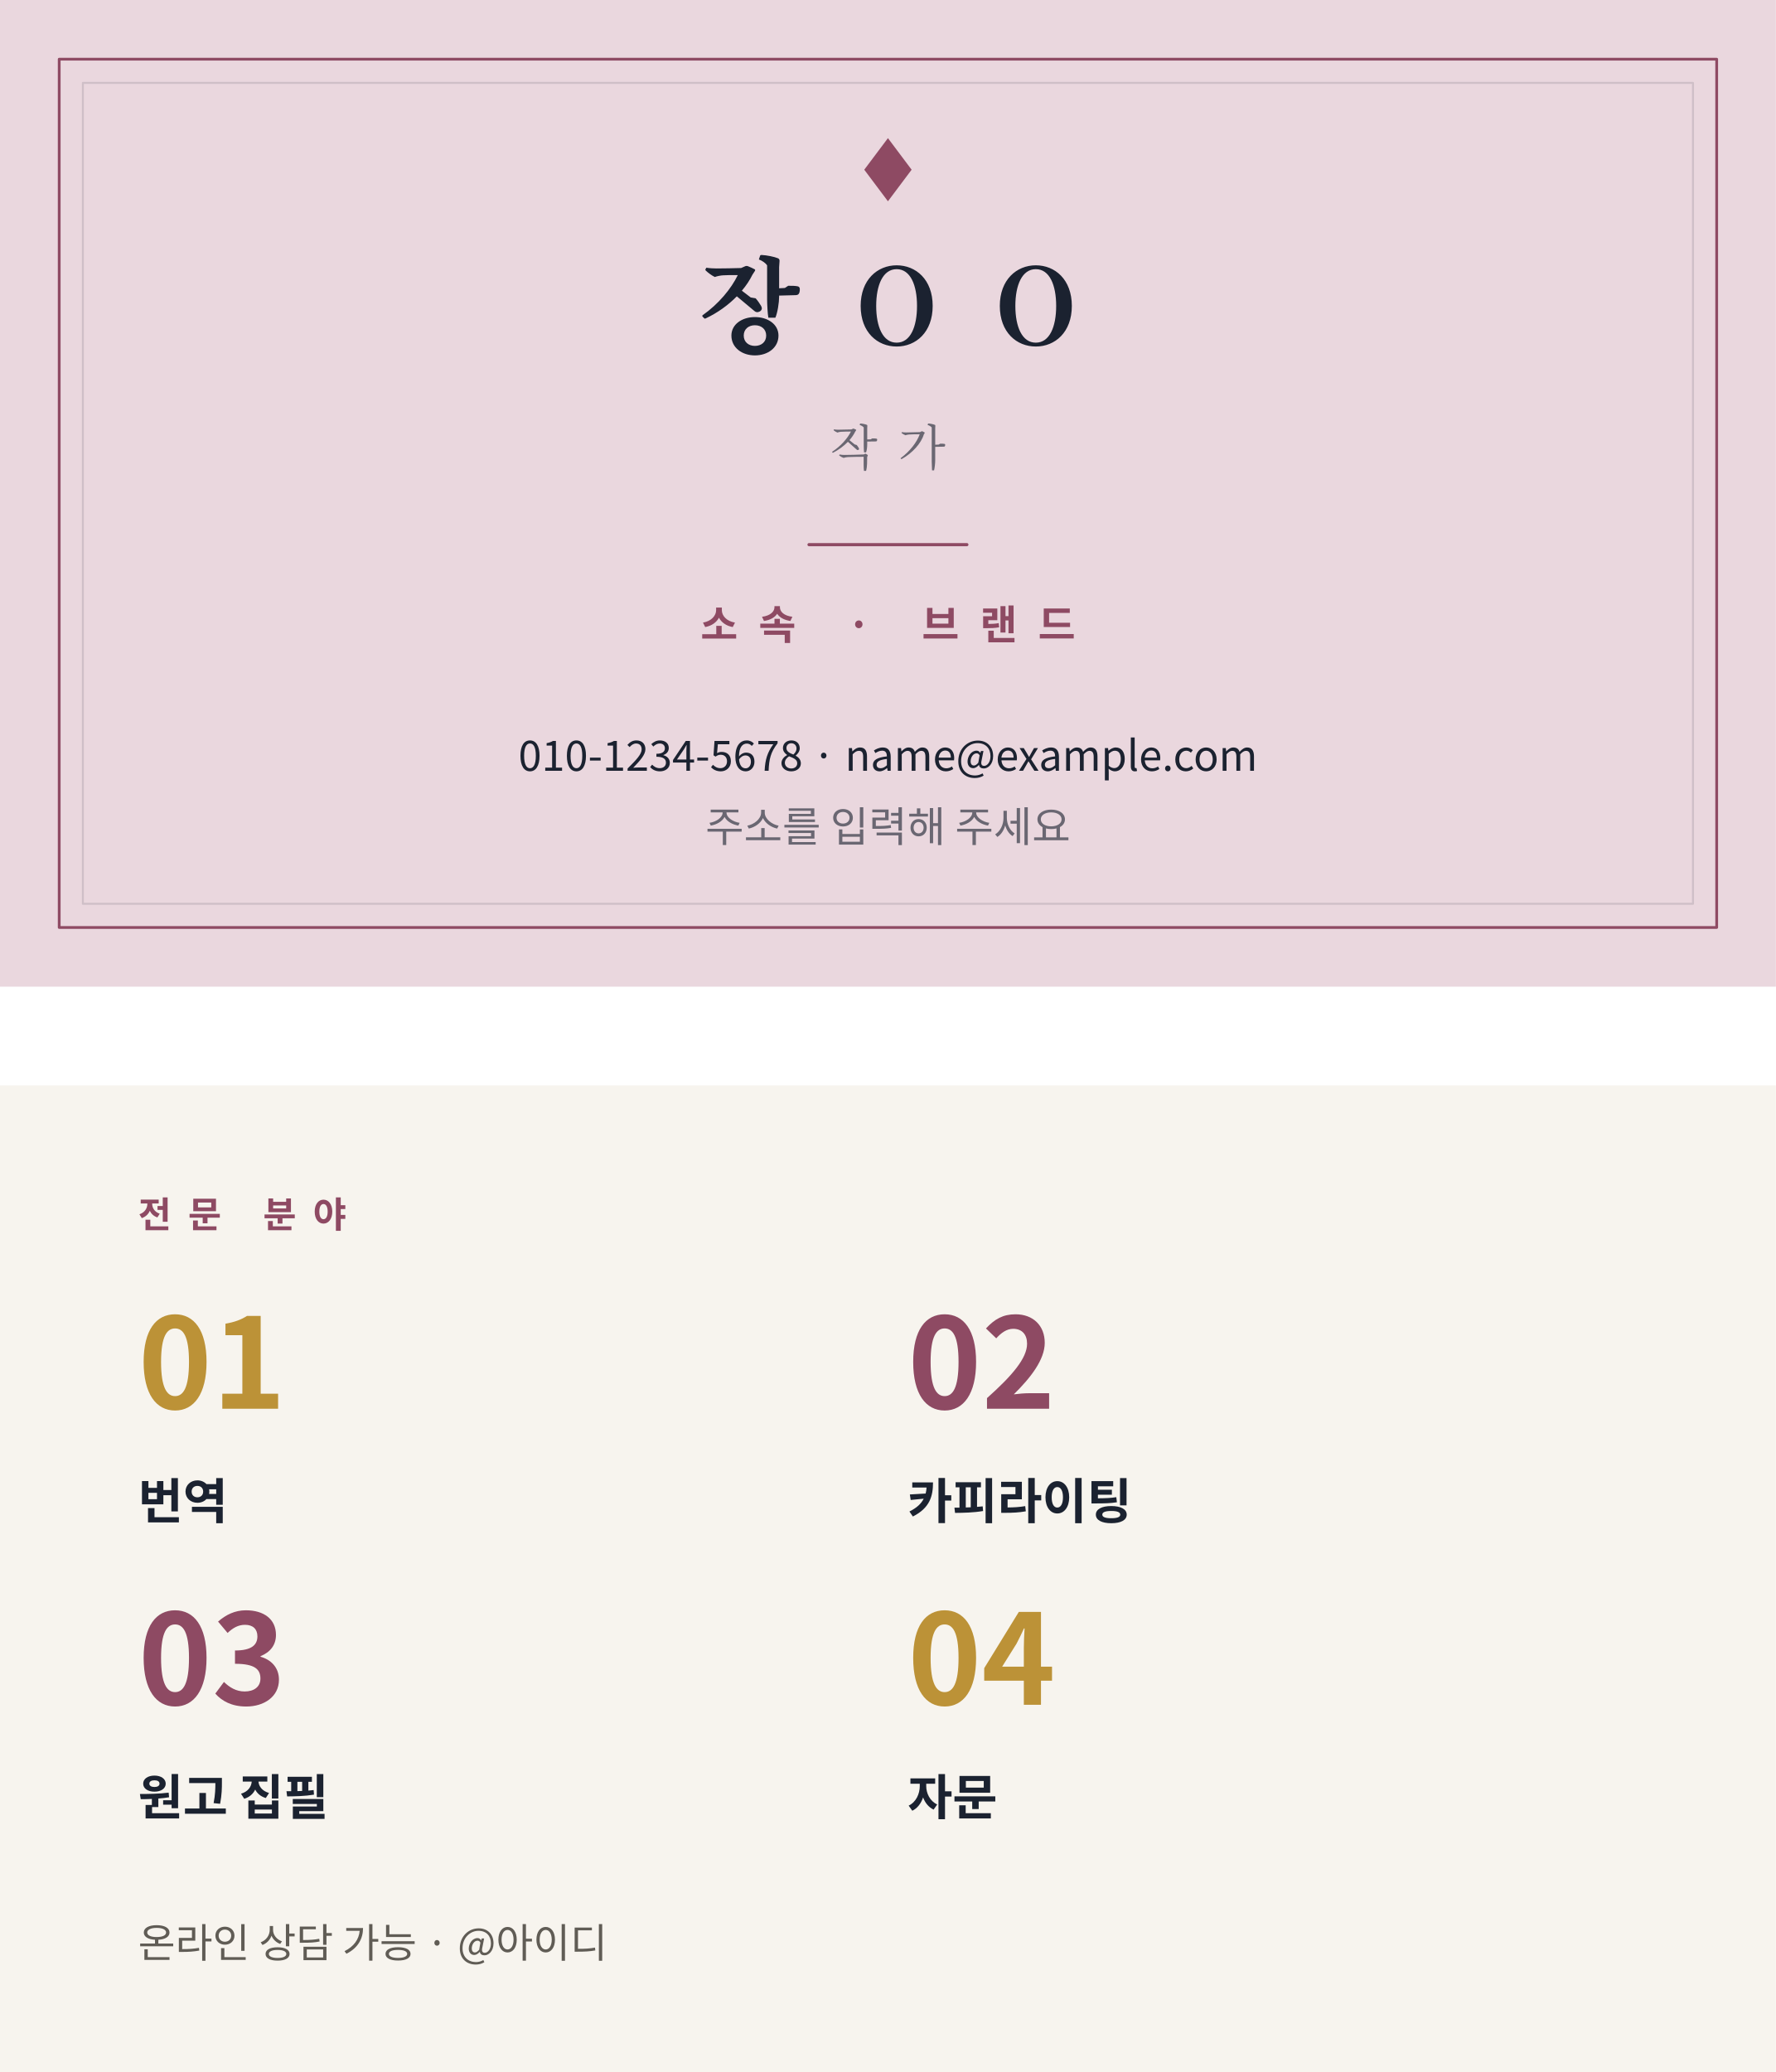
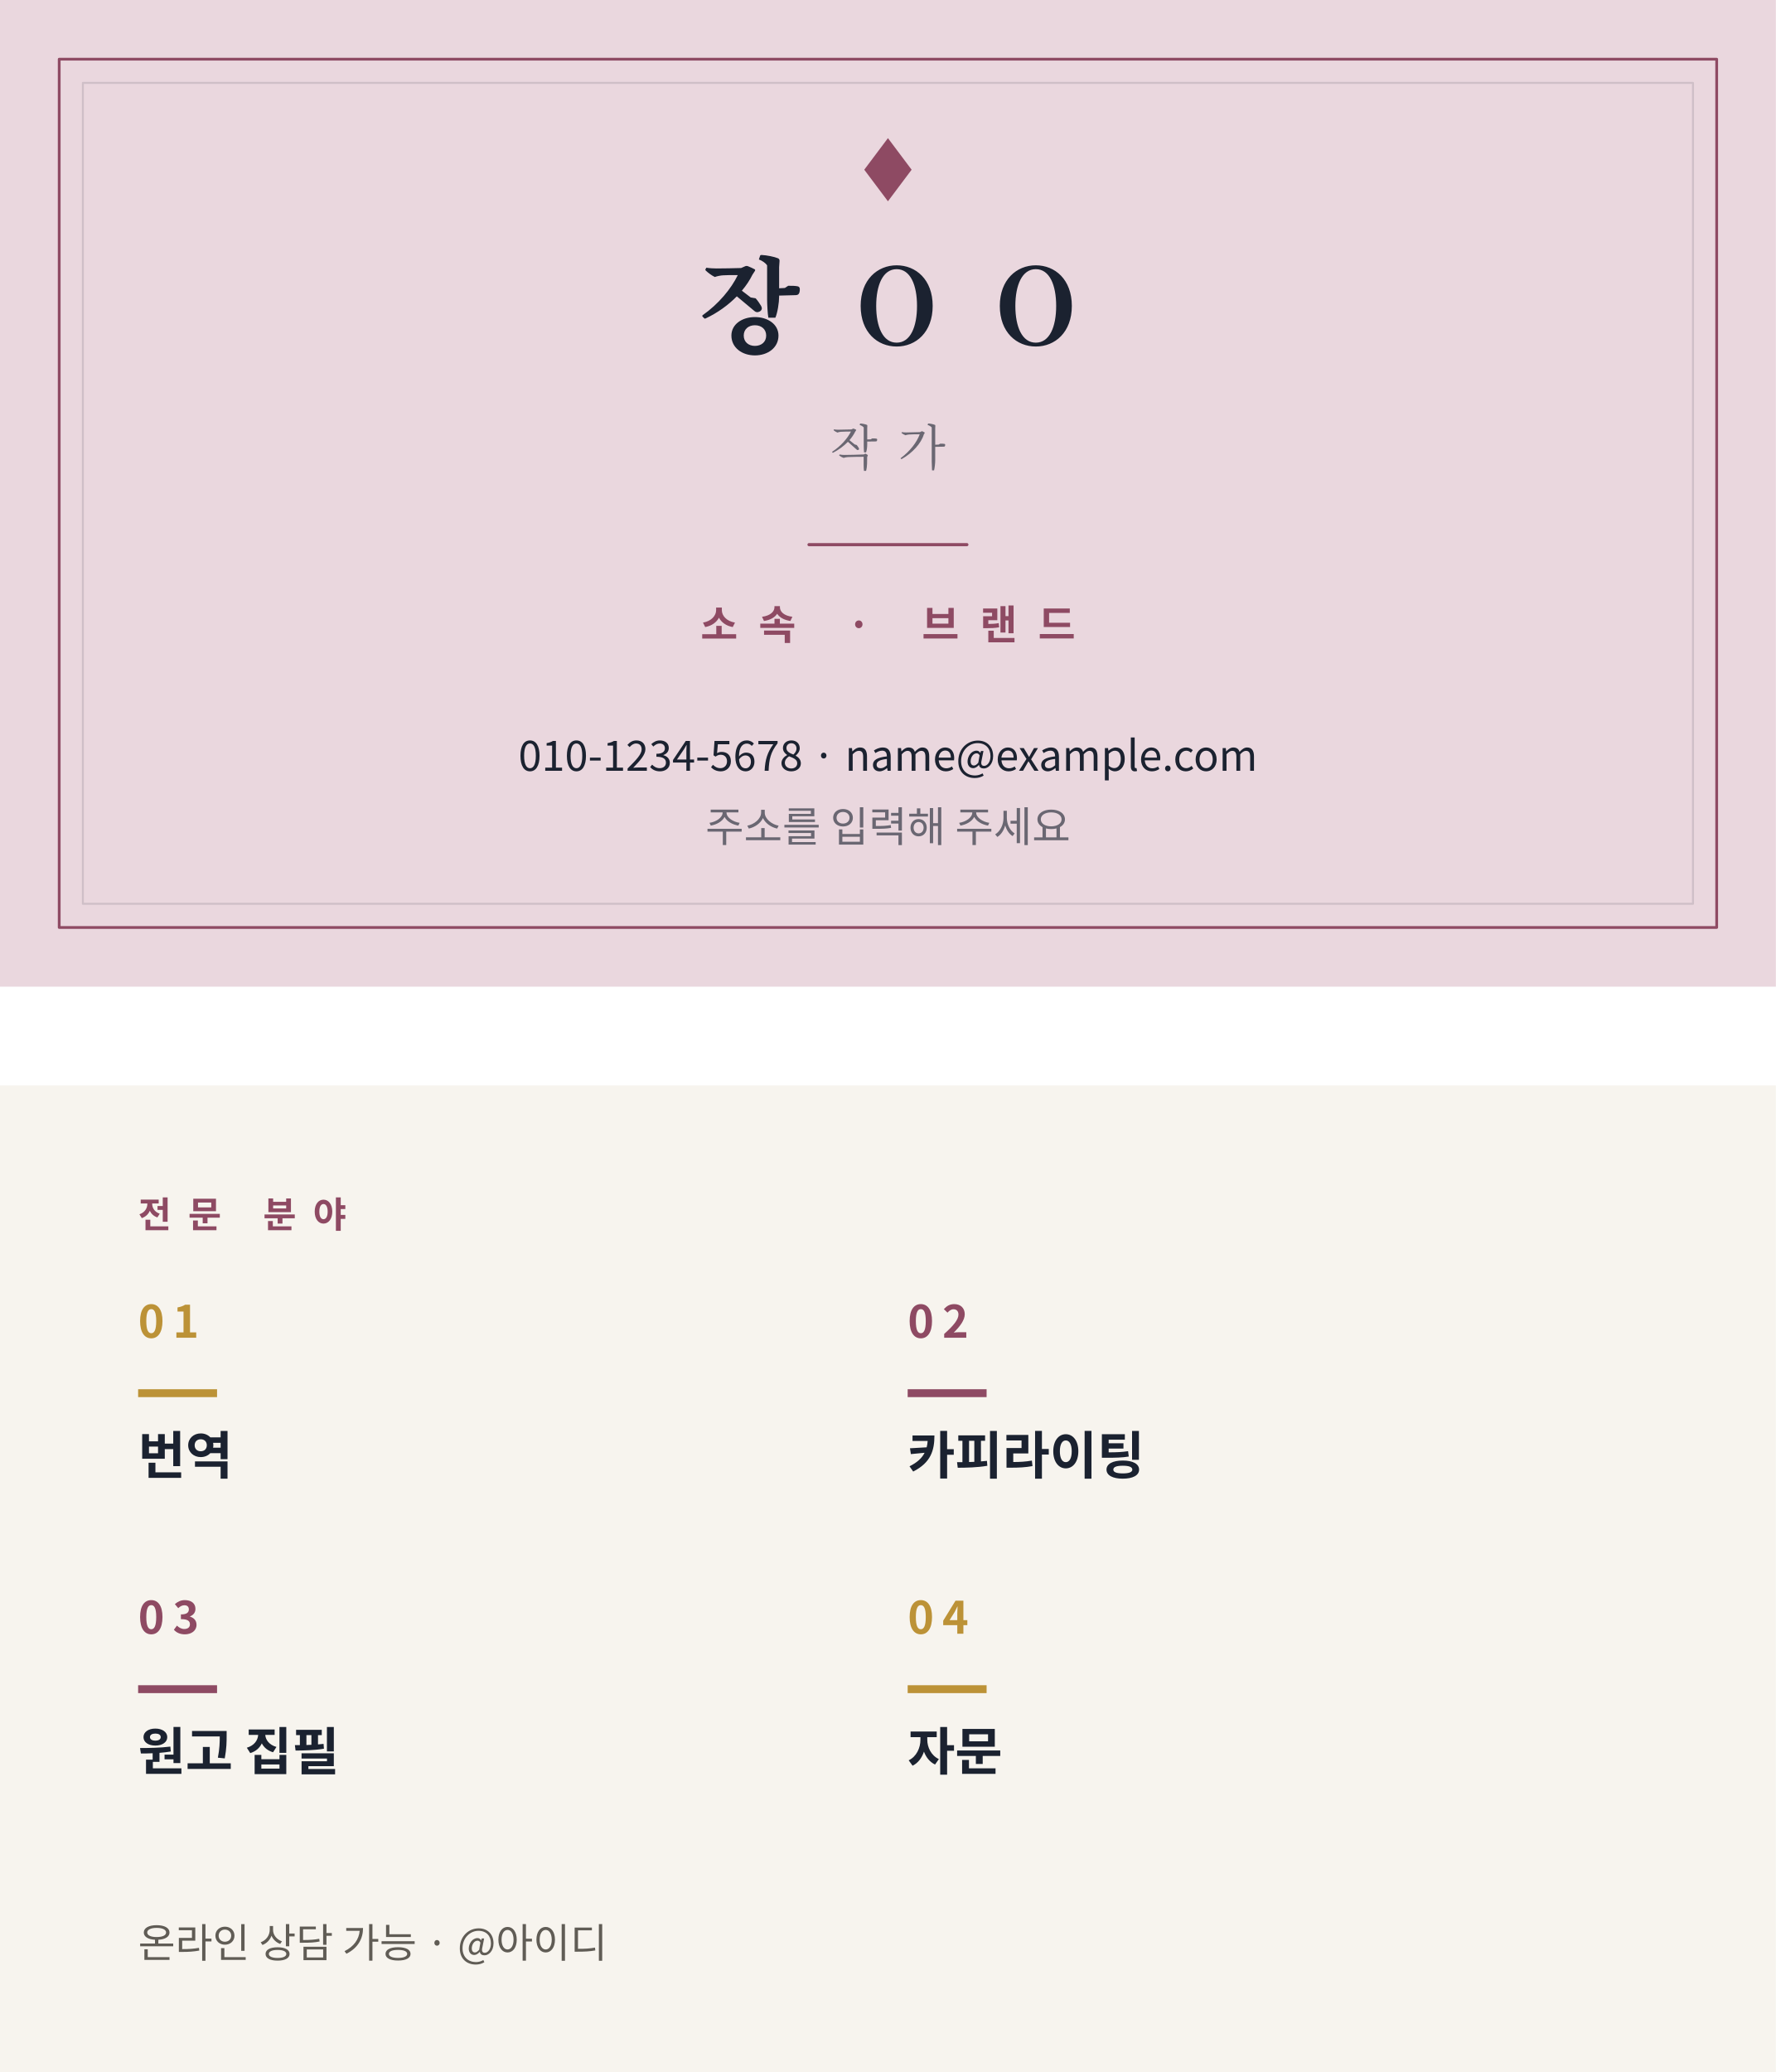
<svg xmlns="http://www.w3.org/2000/svg" width="90mm" height="105mm" viewBox="0 0 900 1050">
  <g id="front">
    <rect width="900" height="500" fill="#EAD7DE" />
    <rect x="30" y="30" width="840" height="440" fill="none" stroke="#8E4A63" stroke-width="1.4" stroke-linejoin="round" />
    <rect x="42" y="42" width="816" height="416" fill="none" stroke="#CFBFC7" stroke-width="1" stroke-linejoin="round" />
    <polygon points="450,70 462,86 450,102 438,86" fill="#8E4A63" />
    <text font-family="'Noto Serif KR','Noto Serif CJK KR','Batang','Nanum Myeongjo',serif" font-size="52.9" font-weight="700" fill="#1B2230" text-anchor="middle" letter-spacing="28.2">
      <tspan x="450" y="174.6">장OO</tspan>
    </text>
    <text font-family="'Noto Serif KR','Noto Serif CJK KR','Batang','Nanum Myeongjo',serif" font-size="24.7" font-weight="400" fill="#6A6772" text-anchor="middle" letter-spacing="10.6">
      <tspan x="450" y="235.7">작가</tspan>
    </text>
    <line x1="410" y1="276" x2="490" y2="276" stroke="#8E4A63" stroke-width="1.6" stroke-linecap="round" />
    <text font-family="Pretendard,'Noto Sans KR','Noto Sans CJK KR','Malgun Gothic','Apple SD Gothic Neo',sans-serif" font-size="20.5" font-weight="700" fill="#8E4A63" text-anchor="middle" letter-spacing="10.6">
      <tspan x="450" y="324">소속 · 브랜드</tspan>
    </text>
    <text font-family="Pretendard,'Noto Sans KR','Noto Sans CJK KR','Malgun Gothic','Apple SD Gothic Neo',sans-serif" font-size="21.2" font-weight="400" fill="#1B2230" text-anchor="middle">
      <tspan x="450" y="390.6">010-1234-5678   ·   name@example.com</tspan>
    </text>
    <text font-family="Pretendard,'Noto Sans KR','Noto Sans CJK KR','Malgun Gothic','Apple SD Gothic Neo',sans-serif" font-size="21.2" font-weight="400" fill="#6A6772" text-anchor="middle">
      <tspan x="450" y="426.6">주소를 입력해 주세요</tspan>
    </text>
  </g>
  <g id="back" transform="translate(0 550)">
    <rect width="900" height="500" fill="#F7F4EE" />
    <text font-family="Pretendard,'Noto Sans KR','Noto Sans CJK KR','Malgun Gothic','Apple SD Gothic Neo',sans-serif" font-size="18.3" font-weight="700" fill="#8E4A63" text-anchor="start" letter-spacing="8.5">
      <tspan x="70" y="72.1">전문 분야</tspan>
    </text>
-     <text font-family="Pretendard,'Noto Sans KR','Noto Sans CJK KR','Malgun Gothic','Apple SD Gothic Neo',sans-serif" font-size="63.5" font-weight="700" fill="#BC9237" text-anchor="start">
-       <tspan x="70" y="163.9">01</tspan>
+     <text font-family="Pretendard,'Noto Sans KR','Noto Sans CJK KR','Malgun Gothic','Apple SD Gothic Neo',sans-serif" font-size="22.6" font-weight="700" fill="#BC9237" text-anchor="start" letter-spacing="4.2">
+       <tspan x="70" y="127.9">01</tspan>
    </text>
-     <text font-family="Pretendard,'Noto Sans KR','Noto Sans CJK KR','Malgun Gothic','Apple SD Gothic Neo',sans-serif" font-size="24.7" font-weight="700" fill="#1B2230" text-anchor="start">
-       <tspan x="70" y="219.7">번역</tspan>
+     <rect x="70" y="154" width="40" height="4" fill="#BC9237" />
+     <text font-family="Pretendard,'Noto Sans KR','Noto Sans CJK KR','Malgun Gothic','Apple SD Gothic Neo',sans-serif" font-size="26.1" font-weight="700" fill="#1B2230" text-anchor="start">
+       <tspan x="70" y="197">번역</tspan>
    </text>
-     <text font-family="Pretendard,'Noto Sans KR','Noto Sans CJK KR','Malgun Gothic','Apple SD Gothic Neo',sans-serif" font-size="63.5" font-weight="700" fill="#8E4A63" text-anchor="start">
-       <tspan x="460" y="163.9">02</tspan>
+     <text font-family="Pretendard,'Noto Sans KR','Noto Sans CJK KR','Malgun Gothic','Apple SD Gothic Neo',sans-serif" font-size="22.6" font-weight="700" fill="#8E4A63" text-anchor="start" letter-spacing="4.2">
+       <tspan x="460" y="127.9">02</tspan>
    </text>
-     <text font-family="Pretendard,'Noto Sans KR','Noto Sans CJK KR','Malgun Gothic','Apple SD Gothic Neo',sans-serif" font-size="24.7" font-weight="700" fill="#1B2230" text-anchor="start">
-       <tspan x="460" y="219.7">카피라이팅</tspan>
+     <rect x="460" y="154" width="40" height="4" fill="#8E4A63" />
+     <text font-family="Pretendard,'Noto Sans KR','Noto Sans CJK KR','Malgun Gothic','Apple SD Gothic Neo',sans-serif" font-size="26.1" font-weight="700" fill="#1B2230" text-anchor="start">
+       <tspan x="460" y="197">카피라이팅</tspan>
    </text>
-     <text font-family="Pretendard,'Noto Sans KR','Noto Sans CJK KR','Malgun Gothic','Apple SD Gothic Neo',sans-serif" font-size="63.5" font-weight="700" fill="#8E4A63" text-anchor="start">
-       <tspan x="70" y="313.9">03</tspan>
+     <text font-family="Pretendard,'Noto Sans KR','Noto Sans CJK KR','Malgun Gothic','Apple SD Gothic Neo',sans-serif" font-size="22.6" font-weight="700" fill="#8E4A63" text-anchor="start" letter-spacing="4.2">
+       <tspan x="70" y="277.9">03</tspan>
    </text>
-     <text font-family="Pretendard,'Noto Sans KR','Noto Sans CJK KR','Malgun Gothic','Apple SD Gothic Neo',sans-serif" font-size="24.7" font-weight="700" fill="#1B2230" text-anchor="start">
-       <tspan x="70" y="369.7">원고 집필</tspan>
+     <rect x="70" y="304" width="40" height="4" fill="#8E4A63" />
+     <text font-family="Pretendard,'Noto Sans KR','Noto Sans CJK KR','Malgun Gothic','Apple SD Gothic Neo',sans-serif" font-size="26.1" font-weight="700" fill="#1B2230" text-anchor="start">
+       <tspan x="70" y="347">원고 집필</tspan>
    </text>
-     <text font-family="Pretendard,'Noto Sans KR','Noto Sans CJK KR','Malgun Gothic','Apple SD Gothic Neo',sans-serif" font-size="63.5" font-weight="700" fill="#BC9237" text-anchor="start">
-       <tspan x="460" y="313.9">04</tspan>
+     <text font-family="Pretendard,'Noto Sans KR','Noto Sans CJK KR','Malgun Gothic','Apple SD Gothic Neo',sans-serif" font-size="22.6" font-weight="700" fill="#BC9237" text-anchor="start" letter-spacing="4.2">
+       <tspan x="460" y="277.9">04</tspan>
    </text>
-     <text font-family="Pretendard,'Noto Sans KR','Noto Sans CJK KR','Malgun Gothic','Apple SD Gothic Neo',sans-serif" font-size="24.7" font-weight="700" fill="#1B2230" text-anchor="start">
-       <tspan x="460" y="369.7">자문</tspan>
+     <rect x="460" y="304" width="40" height="4" fill="#BC9237" />
+     <text font-family="Pretendard,'Noto Sans KR','Noto Sans CJK KR','Malgun Gothic','Apple SD Gothic Neo',sans-serif" font-size="26.1" font-weight="700" fill="#1B2230" text-anchor="start">
+       <tspan x="460" y="347">자문</tspan>
    </text>
    <text font-family="Pretendard,'Noto Sans KR','Noto Sans CJK KR','Malgun Gothic','Apple SD Gothic Neo',sans-serif" font-size="20.5" font-weight="400" fill="#605C55" text-anchor="start">
      <tspan x="70" y="442">온라인 상담 가능   ·   @아이디</tspan>
    </text>
  </g>
</svg>
